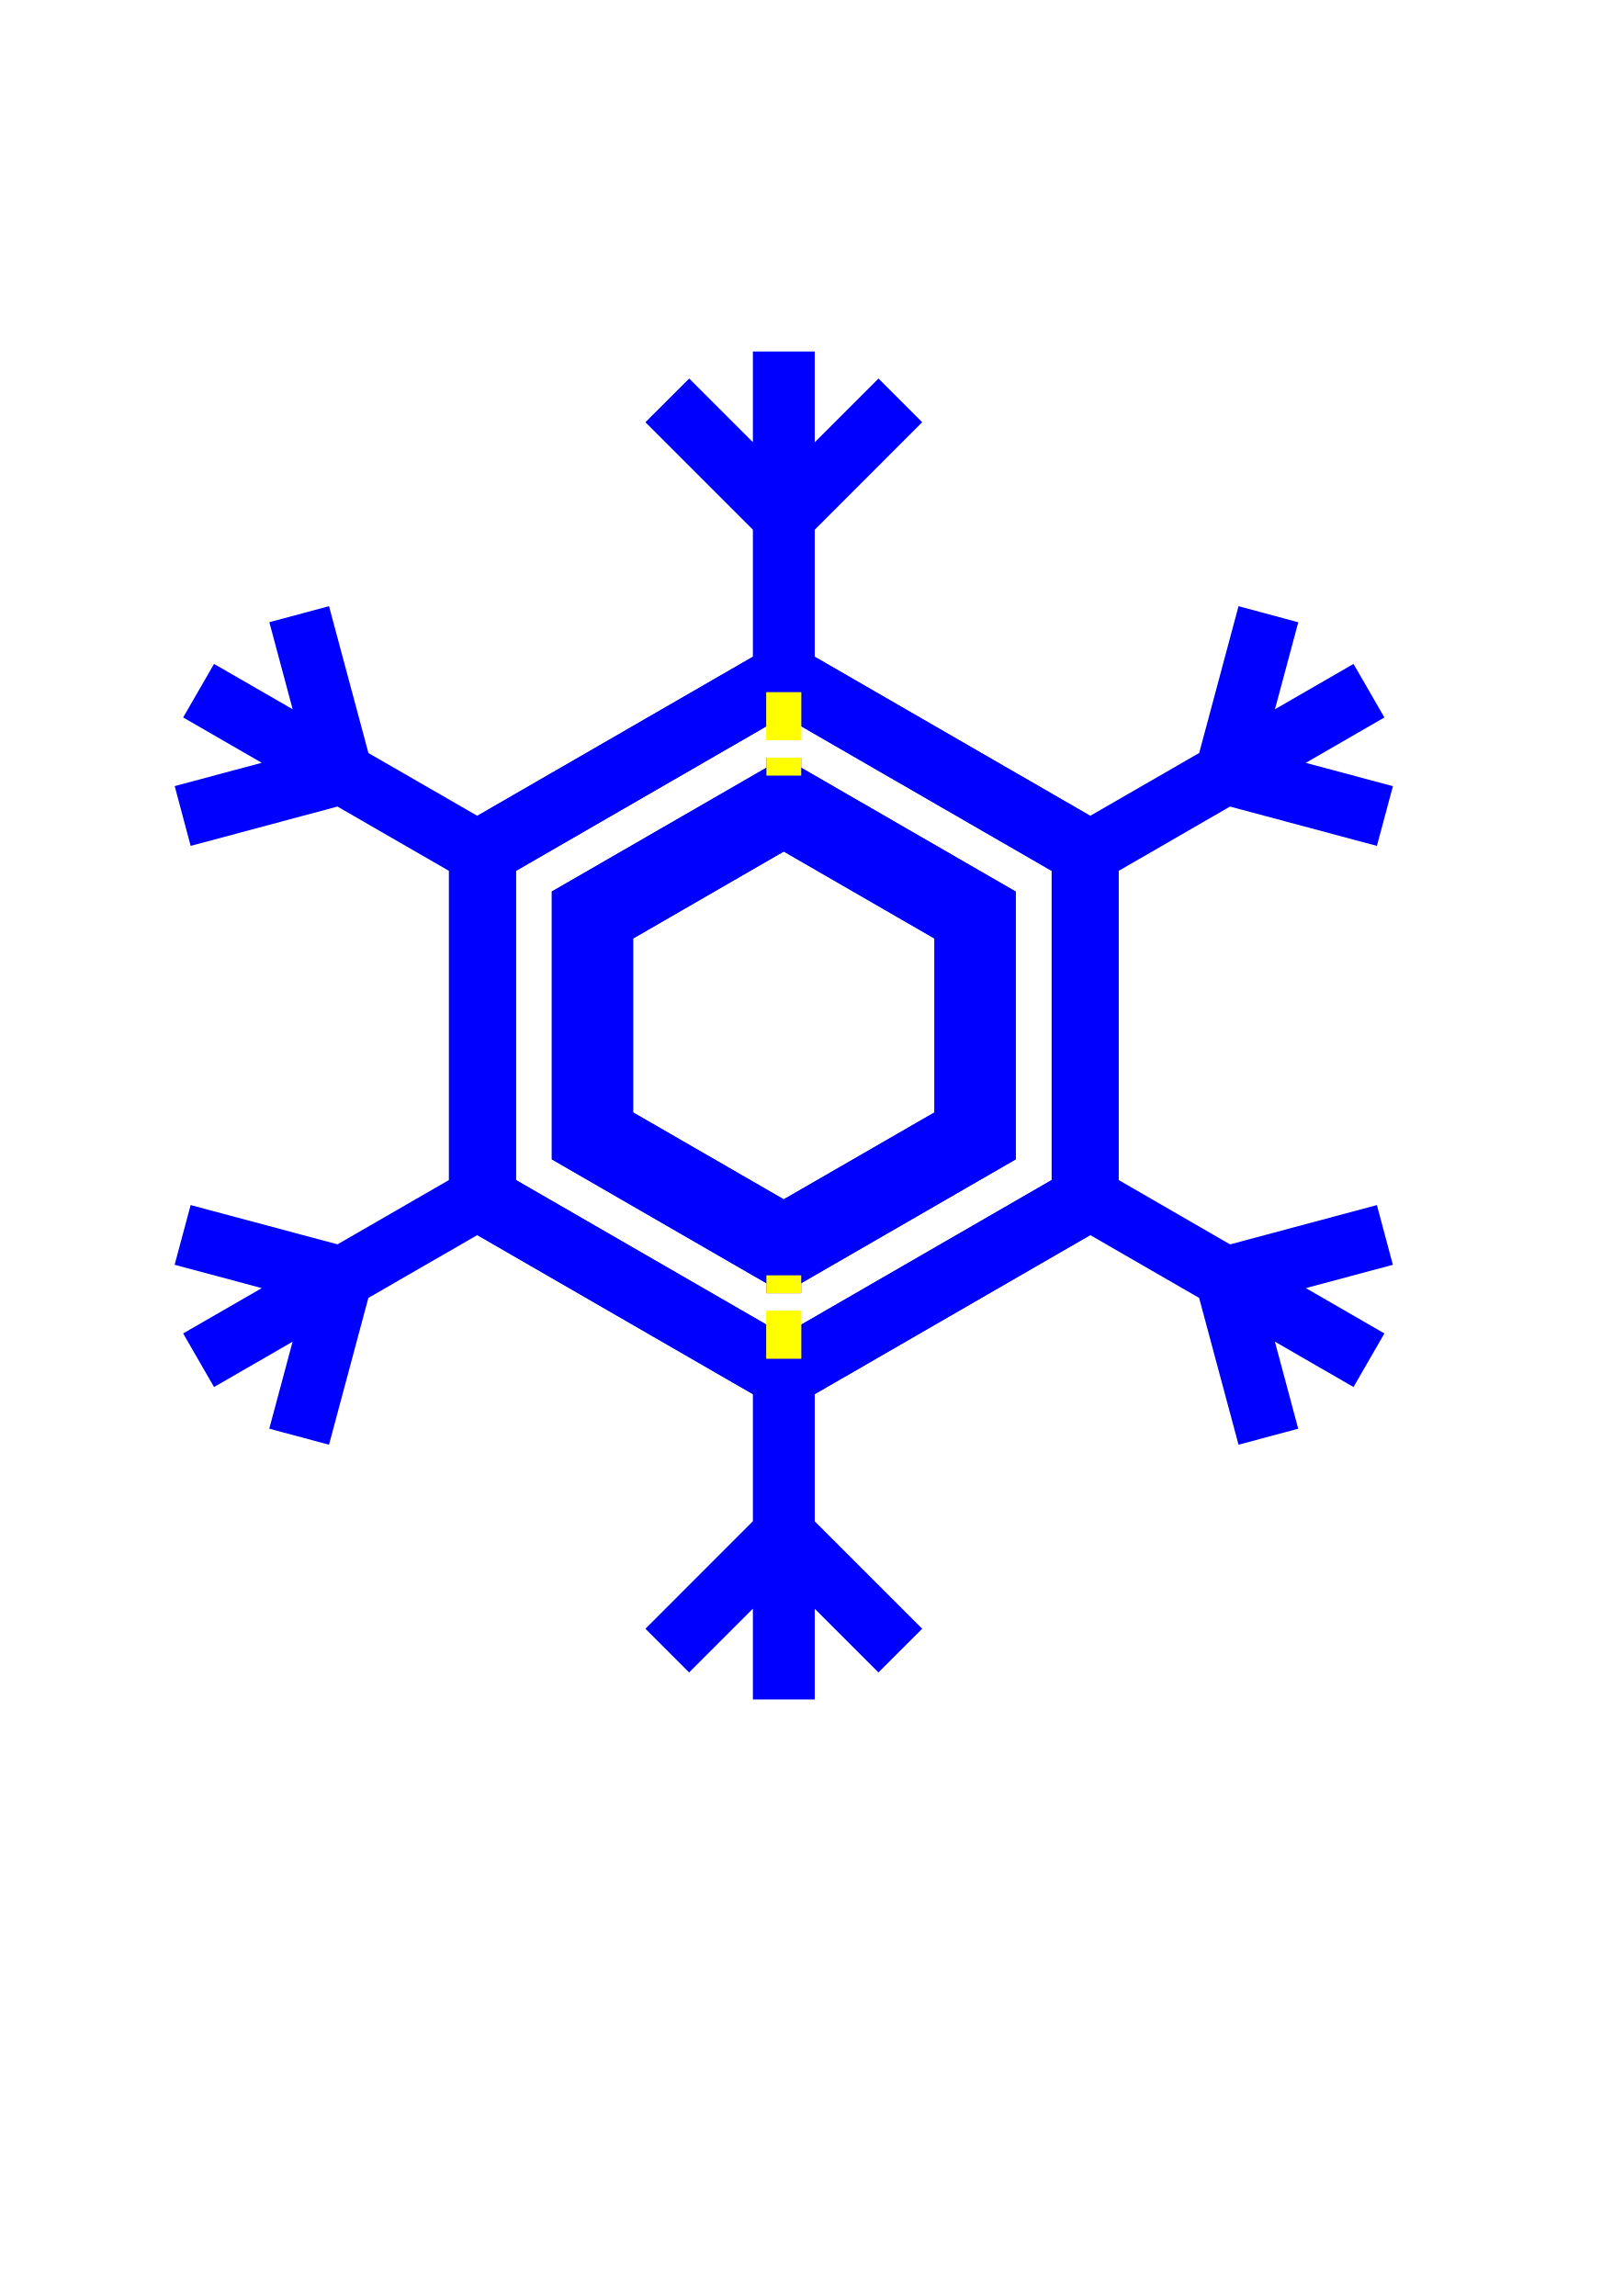
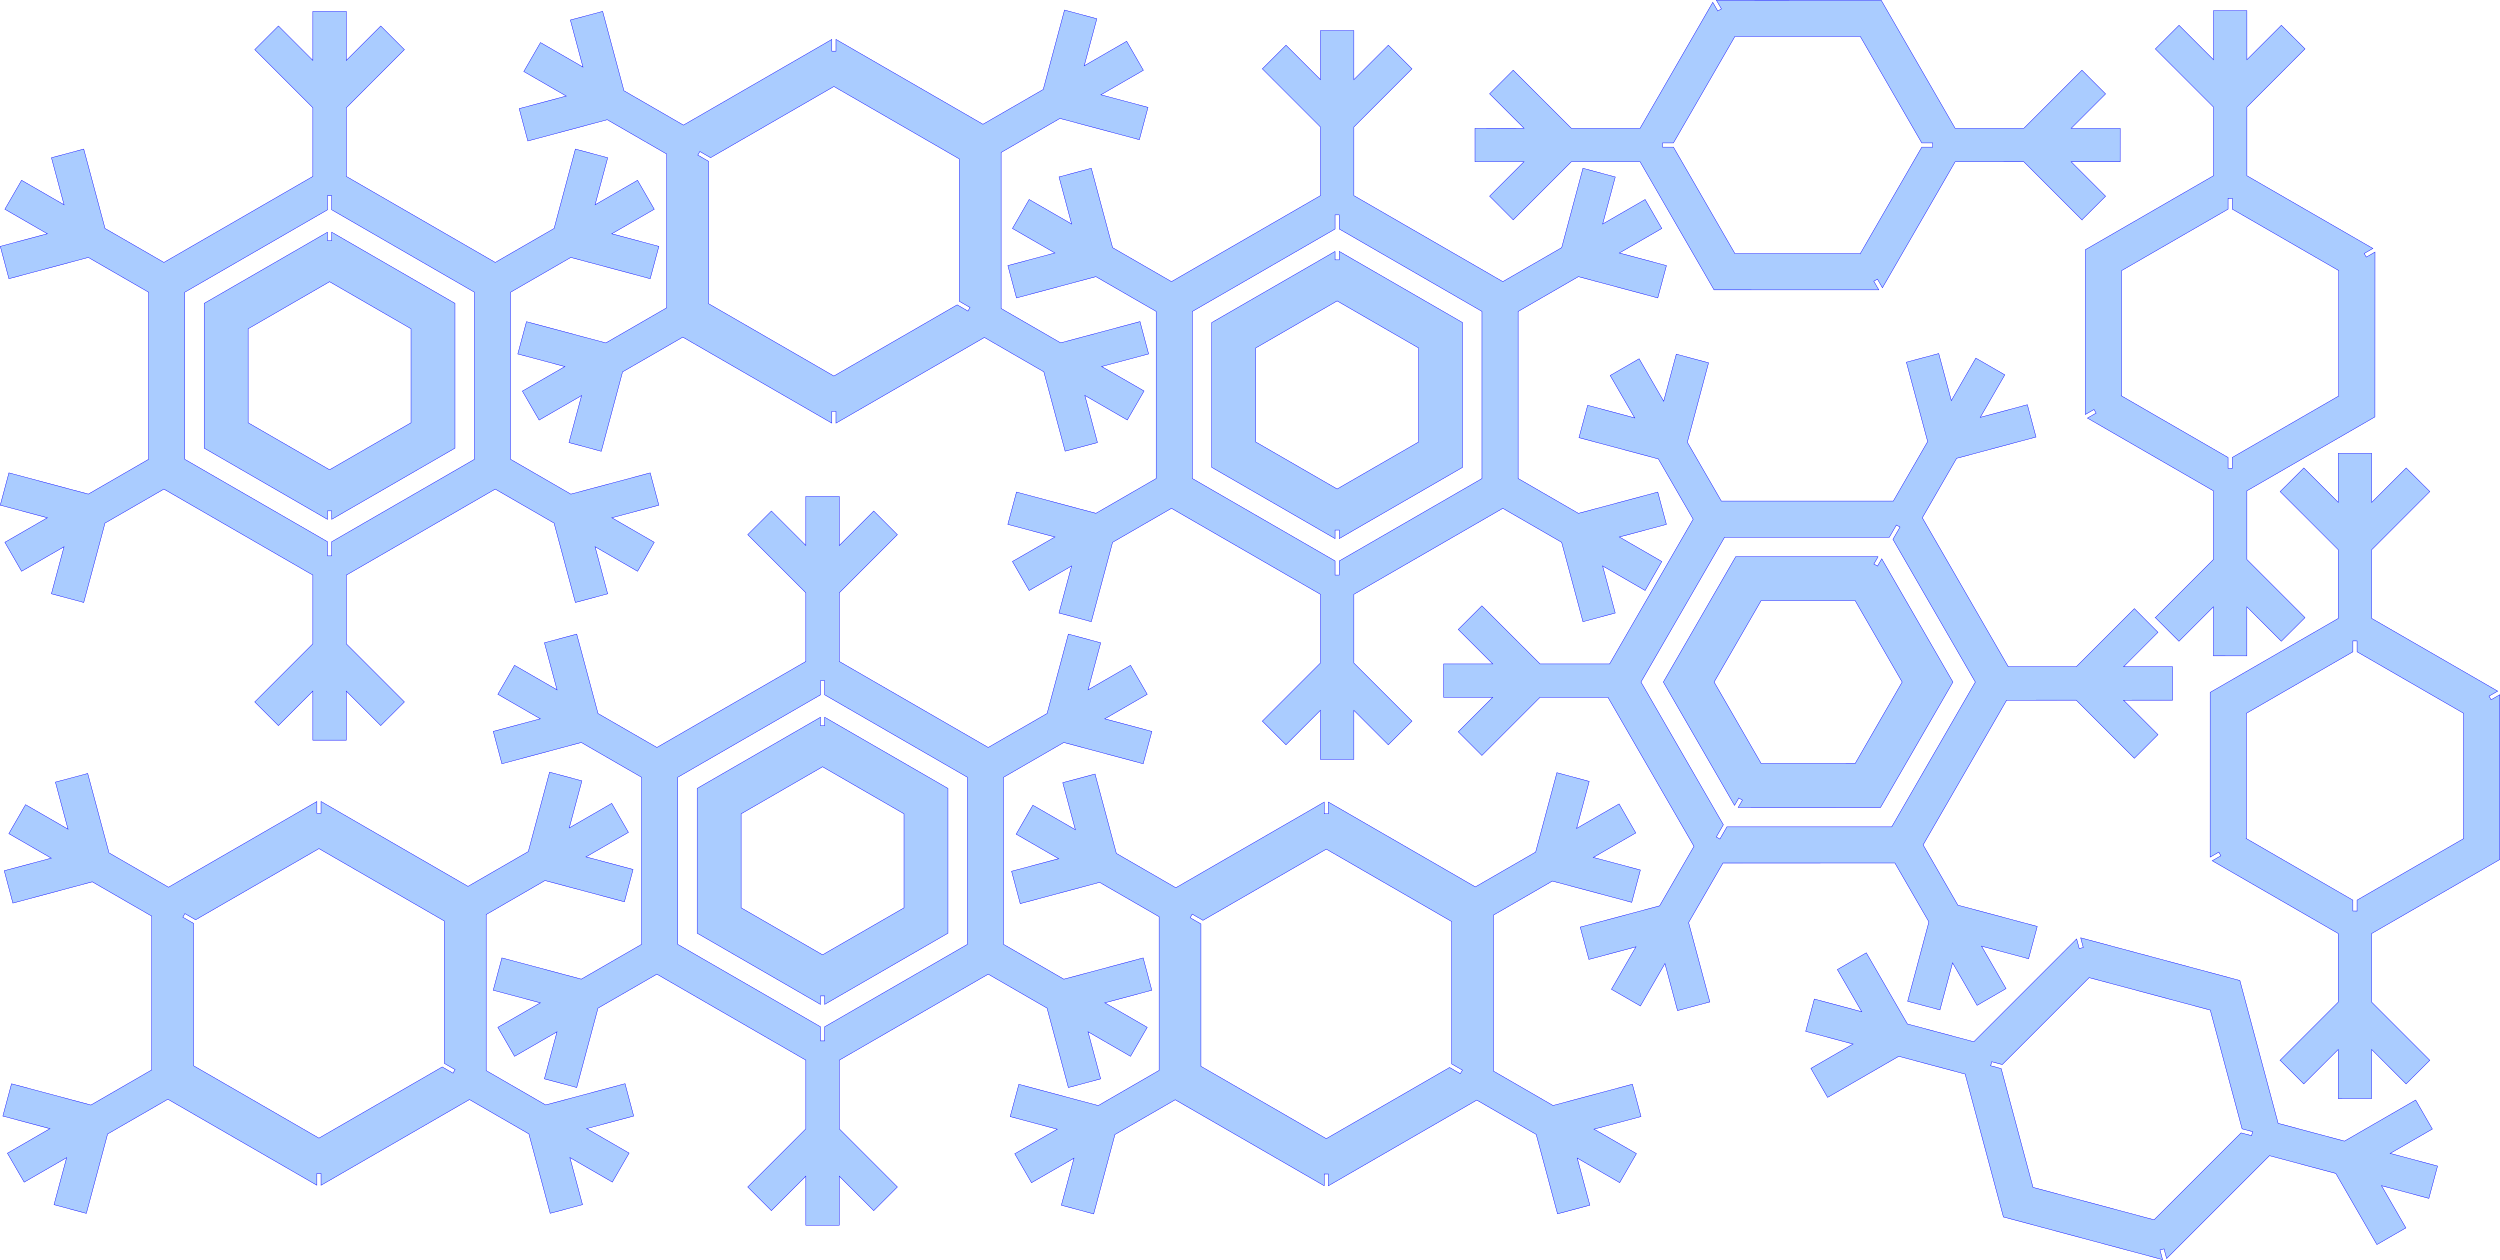
- <svg xmlns="http://www.w3.org/2000/svg" width="744.094" height="1052.362" id="svg2" version="1.1">
+ <svg xmlns="http://www.w3.org/2000/svg" width="2119.375" height="1068.094" id="svg2" version="1.1">
  <defs id="defs4" />
-   <g id="layer1" transform="translate(0,-2.5390623e-6)" style="display:none">
-     <path id="path3907" d="m 1104.212,65.993 -153.438,88.594 0,177.156 153.438,88.594 153.406,-88.594 0,-177.156 -153.406,-88.594 z m 0,35.438 122.75,70.875 0,141.719 -122.75,70.875 -122.75,-70.875 0,-141.719 122.75,-70.875 z" style="fill:#0000ff;stroke:none" />
-     <rect style="fill:#800080;fill-opacity:1;stroke:none" id="rect3969" width="15.945" height="21.91" x="1096.227" y="373.944" />
-     <rect y="90.459" x="1096.227" height="21.91" width="15.945" id="rect3975" style="fill:#800080;fill-opacity:1;stroke:none" />
-     <g id="g4045" transform="translate(1165.714,-77.14286)">
+   <g id="layer1" transform="translate(-4.0625,18.3125)" style="display:inline">
+     <path id="path3907" d="m -1455.788,-551.15 -153.438,88.594 0,177.156 153.438,88.594 153.406,-88.594 0,-177.156 -153.406,-88.594 z m 0,35.438 122.75,70.875 0,141.719 -122.75,70.875 -122.75,-70.875 0,-141.719 122.75,-70.875 z" style="fill:#0000ff;stroke:none" />
+     <rect style="fill:#800080;fill-opacity:1;stroke:none" id="rect3969" width="15.945" height="21.91" x="-1463.773" y="-243.199" />
+     <rect y="-526.684" x="-1463.773" height="21.91" width="15.945" id="rect3975" style="fill:#800080;fill-opacity:1;stroke:none" />
+     <g id="g4045" transform="translate(-1394.286,-694.2857)">
      <path style="fill:#0000ff;stroke:none" d="m 681.896,238.488 -141.732,-81.835 -141.73,81.839 -1e-5,163.634 141.732,81.835 141.73,-81.839 2e-5,-163.634 z m -35.434,20.458 -4e-5,122.717 -106.301,61.373 -106.299,-61.376 4e-5,-122.717 106.301,-61.373 106.299,61.376 z" id="path3909" />
      <rect transform="matrix(0.5,0.8660254,-0.8660254,0.5,0,0)" style="fill:#800080;fill-opacity:1;stroke:none" id="rect3965" width="15.945" height="10.955" x="539.493" y="-154.945" />
      <rect transform="matrix(0.5,0.8660254,-0.8660254,0.5,0,0)" y="-471.295" x="539.493" height="10.955" width="15.945" id="rect3971" style="fill:#800080;fill-opacity:1;stroke:none" />
      <rect y="188.07" x="532.191" height="19.002" width="15.945" id="rect3993" style="fill:#800080;fill-opacity:1;stroke:none" />
      <rect style="fill:#800080;fill-opacity:1;stroke:none" id="rect3997" width="15.945" height="19.002" x="532.188" y="433.534" />
    </g>
-     <g id="g4035" transform="translate(1401.847,-77.16638)">
+     <g id="g4035" transform="translate(-1158.153,-694.3092)">
      <path id="path3917" d="m 987.383,391.193 0.022,-141.726 -122.759,-70.875 -122.739,70.84 -0.038,141.754 122.759,70.875 122.755,-70.867 z m -30.69,-17.719 -92.066,53.15 -92.042,-53.141 -0.003,-106.307 92.066,-53.15 92.042,53.141 0.003,106.307 z" style="fill:#0000ff;stroke:none" />
      <rect transform="matrix(0.5,0.8660254,-0.8660254,0.5,0,0)" style="fill:#800080;fill-opacity:1;stroke:none" id="rect3989" width="15.945" height="9.501" x="701.749" y="-730.385" />
      <rect transform="matrix(0.5,0.8660254,-0.8660254,0.5,0,0)" y="-456.386" x="701.749" height="9.501" width="15.945" id="rect3999" style="fill:#800080;fill-opacity:1;stroke:none" />
      <rect y="205.822" x="856.662" height="16.411" width="15.945" id="rect4022" style="fill:#800080;fill-opacity:1;stroke:none" />
      <rect style="fill:#800080;fill-opacity:1;stroke:none" id="rect4024" width="15.945" height="16.411" x="856.655" y="418.419" />
    </g>
-     <g id="g4030" transform="translate(-47.49195,-77.18601)">
+     <g id="g4030" transform="translate(-2607.492,-694.3289)">
      <path id="path3934" d="m 1151.704,197.616 -106.312,61.344 0,122.75 106.281,61.375 106.312,-61.375 0,-122.719 -106.281,-61.375 z m -0.031,43 69.062,39.875 0,79.719 -69.062,39.844 -69.031,-39.844 0,-79.719 69.031,-39.875 z" style="fill:#0000ff;fill-opacity:1;stroke:none" />
      <rect style="fill:#800080;fill-opacity:1;stroke:none" id="rect4018" width="15.945" height="8.206" x="1143.732" y="197.616" />
      <rect y="434.879" x="1143.732" height="8.206" width="15.945" id="rect4026" style="fill:#800080;fill-opacity:1;stroke:none" />
    </g>
-     <path style="fill:#008000;fill-opacity:1;stroke:none" d="m 601.134,-823.391 0,41.562 -29.188,-29.188 -20.062,20.031 49.25,49.25 0,60.078 28.344,0 0,-60.047 49.25,-49.281 -20.031,-20.031 -29.219,29.219 0,-41.594 z" id="rect4065" />
-     <path id="path4809" d="m 1090.04,-65.742 0,41.562 -29.188,-29.188 -20.062,20.031 49.25,49.25 0,60.078 28.344,0 0,-60.047 49.25,-49.281 -20.031,-20.031 -29.219,29.219 0,-41.594 z" style="fill:#008000;fill-opacity:1;stroke:none" />
-     <path style="fill:#008000;fill-opacity:1;stroke:none" d="m 1365.278,77.446 -35.994,20.781 10.683,-39.871 -27.379,-7.359 -18.027,67.277 -52.029,30.039 14.172,24.546 52.002,-30.023 67.304,18.011 7.332,-27.363 -39.913,-10.695 36.021,-20.797 z" id="path4811" />
-     <path id="path4813" d="m 1379.45,384.336 -35.994,-20.781 39.871,-10.683 -7.316,-27.39 -67.277,18.027 -52.029,-30.039 -14.172,24.546 52.002,30.024 18.054,67.292 27.363,-7.332 -10.695,-39.913 36.021,20.797 z" style="fill:#008000;fill-opacity:1;stroke:none" />
-     <path style="fill:#008000;fill-opacity:1;stroke:none" d="m 1118.384,552.071 0,-41.563 29.188,29.187 20.062,-20.031 -49.25,-49.25 0,-60.078 -28.344,1e-5 -1e-4,60.047 -49.25,49.281 20.031,20.031 29.219,-29.219 1e-4,41.594 z" id="path4815" />
-     <path id="path4817" d="m 843.115,408.883 35.994,-20.781 -10.683,39.871 27.379,7.359 18.027,-67.277 52.029,-30.039 -14.172,-24.546 -52.002,30.023 -67.304,-18.011 -7.332,27.363 39.913,10.695 -36.021,20.797 z" style="fill:#008000;fill-opacity:1;stroke:none" />
-     <path style="fill:#008000;fill-opacity:1;stroke:none" d="m 828.943,101.992 35.994,20.781 -39.871,10.683 7.316,27.39 67.277,-18.027 52.029,30.039 14.172,-24.546 -52.002,-30.024 -18.054,-67.292 -27.363,7.332 10.695,39.913 -36.021,-20.797 z" id="path4819" />
-     <path style="fill:#0000ff;stroke:none" d="m 1104.212,65.993 -153.438,88.594 0,177.156 153.438,88.594 153.406,-88.594 0,-177.156 -153.406,-88.594 z m 0,35.438 122.75,70.875 0,141.719 -122.75,70.875 -122.75,-70.875 0,-141.719 122.75,-70.875 z" id="path4824" />
-     <rect y="373.944" x="1096.227" height="21.91" width="15.945" id="rect4826" style="fill:#800080;fill-opacity:1;stroke:none" />
-     <rect style="fill:#800080;fill-opacity:1;stroke:none" id="rect4828" width="15.945" height="21.91" x="1096.227" y="90.459" />
-     <g transform="translate(1165.714,-77.14286)" id="g4830">
+     <path style="fill:#008000;fill-opacity:1;stroke:none" d="m -1061.723,-766.248 0,41.562 -29.188,-29.188 -20.062,20.031 49.25,49.25 0,60.078 28.344,0 0,-60.047 49.25,-49.281 -20.031,-20.031 -29.219,29.219 0,-41.594 z" id="rect4065" />
+     <path id="path4809" d="m -1469.96,-682.885 0,41.562 -29.188,-29.188 -20.062,20.031 49.25,49.25 0,60.078 28.344,0 0,-60.047 49.25,-49.281 -20.031,-20.031 -29.219,29.219 0,-41.594 z" style="fill:#008000;fill-opacity:1;stroke:none" />
+     <path style="fill:#008000;fill-opacity:1;stroke:none" d="m -1194.722,-539.697 -35.994,20.781 10.683,-39.871 -27.379,-7.359 -18.027,67.277 -52.029,30.039 14.172,24.546 52.002,-30.023 67.304,18.011 7.332,-27.363 -39.913,-10.695 36.021,-20.797 z" id="path4811" />
+     <path id="path4813" d="m -1180.55,-232.806 -35.994,-20.781 39.871,-10.683 -7.316,-27.39 -67.277,18.027 -52.029,-30.039 -14.172,24.546 52.002,30.024 18.054,67.292 27.363,-7.332 -10.695,-39.913 36.021,20.797 z" style="fill:#008000;fill-opacity:1;stroke:none" />
+     <path style="fill:#008000;fill-opacity:1;stroke:none" d="m -1441.616,-65.072 0,-41.563 29.188,29.187 20.062,-20.031 -49.25,-49.25 0,-60.078 -28.344,1e-5 -1e-4,60.047 -49.25,49.281 20.031,20.031 29.219,-29.219 1e-4,41.594 z" id="path4815" />
+     <path id="path4817" d="m -1716.885,-208.26 35.994,-20.781 -10.683,39.871 27.379,7.359 18.027,-67.277 52.029,-30.039 -14.172,-24.546 -52.002,30.023 -67.304,-18.011 -7.332,27.363 39.913,10.695 -36.021,20.797 z" style="fill:#008000;fill-opacity:1;stroke:none" />
+     <path style="fill:#008000;fill-opacity:1;stroke:none" d="m -1731.057,-515.151 35.994,20.781 -39.871,10.683 7.316,27.39 67.277,-18.027 52.029,30.039 14.172,-24.546 -52.002,-30.024 -18.054,-67.292 -27.363,7.332 10.695,39.913 -36.021,-20.797 z" id="path4819" />
+     <path style="fill:#0000ff;stroke:none" d="m -1455.788,-551.15 -153.438,88.594 0,177.156 153.438,88.594 153.406,-88.594 0,-177.156 -153.406,-88.594 z m 0,35.438 122.75,70.875 0,141.719 -122.75,70.875 -122.75,-70.875 0,-141.719 122.75,-70.875 z" id="path4824" />
+     <rect y="-243.199" x="-1463.773" height="21.91" width="15.945" id="rect4826" style="fill:#800080;fill-opacity:1;stroke:none" />
+     <rect style="fill:#800080;fill-opacity:1;stroke:none" id="rect4828" width="15.945" height="21.91" x="-1463.773" y="-526.684" />
+     <g transform="translate(-1394.286,-694.2857)" id="g4830">
      <path id="path4832" d="m 681.896,238.488 -141.732,-81.835 -141.73,81.839 -1e-5,163.634 141.732,81.835 141.73,-81.839 2e-5,-163.634 z m -35.434,20.458 -4e-5,122.717 -106.301,61.373 -106.299,-61.376 4e-5,-122.717 106.301,-61.373 106.299,61.376 z" style="fill:#0000ff;stroke:none" />
      <rect y="-154.945" x="539.493" height="10.955" width="15.945" id="rect4834" style="fill:#800080;fill-opacity:1;stroke:none" transform="matrix(0.5,0.8660254,-0.8660254,0.5,0,0)" />
      <rect style="fill:#800080;fill-opacity:1;stroke:none" id="rect4836" width="15.945" height="10.955" x="539.493" y="-471.295" transform="matrix(0.5,0.8660254,-0.8660254,0.5,0,0)" />
      <rect style="fill:#800080;fill-opacity:1;stroke:none" id="rect4838" width="15.945" height="19.002" x="532.191" y="188.07" />
      <rect y="433.534" x="532.188" height="19.002" width="15.945" id="rect4840" style="fill:#800080;fill-opacity:1;stroke:none" />
    </g>
-     <g transform="translate(1401.847,-77.16638)" id="g4842">
+     <g transform="translate(-1158.153,-694.3092)" id="g4842">
      <path style="fill:#0000ff;stroke:none" d="m 987.383,391.193 0.022,-141.726 -122.759,-70.875 -122.739,70.84 -0.038,141.754 122.759,70.875 122.755,-70.867 z m -30.69,-17.719 -92.066,53.15 -92.042,-53.141 -0.003,-106.307 92.066,-53.15 92.042,53.141 0.003,106.307 z" id="path4844" />
      <rect y="-730.385" x="701.749" height="9.501" width="15.945" id="rect4846" style="fill:#800080;fill-opacity:1;stroke:none" transform="matrix(0.5,0.8660254,-0.8660254,0.5,0,0)" />
      <rect style="fill:#800080;fill-opacity:1;stroke:none" id="rect4848" width="15.945" height="9.501" x="701.749" y="-456.386" transform="matrix(0.5,0.8660254,-0.8660254,0.5,0,0)" />
      <rect style="fill:#800080;fill-opacity:1;stroke:none" id="rect4850" width="15.945" height="16.411" x="856.662" y="205.822" />
      <rect y="418.419" x="856.655" height="16.411" width="15.945" id="rect4852" style="fill:#800080;fill-opacity:1;stroke:none" />
    </g>
-     <g transform="translate(-47.49195,-77.18601)" id="g4854">
+     <g transform="translate(-2607.492,-694.3289)" id="g4854">
      <path style="fill:#0000ff;fill-opacity:1;stroke:none" d="m 1151.704,197.616 -106.312,61.344 0,122.75 106.281,61.375 106.312,-61.375 0,-122.719 -106.281,-61.375 z m -0.031,43 69.062,39.875 0,79.719 -69.062,39.844 -69.031,-39.844 0,-79.719 69.031,-39.875 z" id="path4856" />
      <rect y="197.616" x="1143.732" height="8.206" width="15.945" id="rect4858" style="fill:#800080;fill-opacity:1;stroke:none" />
      <rect style="fill:#800080;fill-opacity:1;stroke:none" id="rect4860" width="15.945" height="8.206" x="1143.732" y="434.879" />
    </g>
-     <path style="fill:#008000;fill-opacity:1;stroke:none" d="m 1090.04,-65.742 0,41.562 -29.188,-29.188 -20.062,20.031 49.25,49.25 0,60.078 28.344,0 0,-60.047 49.25,-49.281 -20.031,-20.031 -29.219,29.219 0,-41.594 z" id="path4862" />
-     <path id="path4864" d="m 1365.278,77.446 -35.994,20.781 10.683,-39.871 -27.379,-7.359 -18.027,67.277 -52.029,30.039 14.172,24.546 52.002,-30.023 67.304,18.011 7.332,-27.363 -39.913,-10.695 36.021,-20.797 z" style="fill:#008000;fill-opacity:1;stroke:none" />
-     <path style="fill:#008000;fill-opacity:1;stroke:none" d="m 1379.45,384.336 -35.994,-20.781 39.871,-10.683 -7.316,-27.39 -67.277,18.027 -52.029,-30.039 -14.172,24.546 52.002,30.024 18.054,67.292 27.363,-7.332 -10.695,-39.913 36.021,20.797 z" id="path4866" />
-     <path id="path4868" d="m 1118.384,552.071 0,-41.563 29.188,29.187 20.062,-20.031 -49.25,-49.25 0,-60.078 -28.344,1e-5 -1e-4,60.047 -49.25,49.281 20.031,20.031 29.219,-29.219 1e-4,41.594 z" style="fill:#008000;fill-opacity:1;stroke:none" />
-     <path style="fill:#008000;fill-opacity:1;stroke:none" d="m 843.115,408.883 35.994,-20.781 -10.683,39.871 27.379,7.359 18.027,-67.277 52.029,-30.039 -14.172,-24.546 -52.002,30.023 -67.304,-18.011 -7.332,27.363 39.913,10.695 -36.021,20.797 z" id="path4870" />
-     <path id="path4872" d="m 828.943,101.992 35.994,20.781 -39.871,10.683 7.316,27.39 67.277,-18.027 52.029,30.039 14.172,-24.546 -52.002,-30.024 -18.054,-67.292 -27.363,7.332 10.695,39.913 -36.021,-20.797 z" style="fill:#008000;fill-opacity:1;stroke:none" />
+     <path style="fill:#008000;fill-opacity:1;stroke:none" d="m -1469.96,-682.885 0,41.562 -29.188,-29.188 -20.062,20.031 49.25,49.25 0,60.078 28.344,0 0,-60.047 49.25,-49.281 -20.031,-20.031 -29.219,29.219 0,-41.594 z" id="path4862" />
+     <path id="path4864" d="m -1194.722,-539.697 -35.994,20.781 10.683,-39.871 -27.379,-7.359 -18.027,67.277 -52.029,30.039 14.172,24.546 52.002,-30.023 67.304,18.011 7.332,-27.363 -39.913,-10.695 36.021,-20.797 z" style="fill:#008000;fill-opacity:1;stroke:none" />
+     <path style="fill:#008000;fill-opacity:1;stroke:none" d="m -1180.55,-232.806 -35.994,-20.781 39.871,-10.683 -7.316,-27.39 -67.277,18.027 -52.029,-30.039 -14.172,24.546 52.002,30.024 18.054,67.292 27.363,-7.332 -10.695,-39.913 36.021,20.797 z" id="path4866" />
+     <path id="path4868" d="m -1441.616,-65.072 0,-41.563 29.188,29.187 20.062,-20.031 -49.25,-49.25 0,-60.078 -28.344,1e-5 -1e-4,60.047 -49.25,49.281 20.031,20.031 29.219,-29.219 1e-4,41.594 z" style="fill:#008000;fill-opacity:1;stroke:none" />
+     <path style="fill:#008000;fill-opacity:1;stroke:none" d="m -1716.885,-208.26 35.994,-20.781 -10.683,39.871 27.379,7.359 18.027,-67.277 52.029,-30.039 -14.172,-24.546 -52.002,30.023 -67.304,-18.011 -7.332,27.363 39.913,10.695 -36.021,20.797 z" id="path4870" />
+     <path id="path4872" d="m -1731.057,-515.151 35.994,20.781 -39.871,10.683 7.316,27.39 67.277,-18.027 52.029,30.039 14.172,-24.546 -52.002,-30.024 -18.054,-67.292 -27.363,7.332 10.695,39.913 -36.021,-20.797 z" style="fill:#008000;fill-opacity:1;stroke:none" />
  </g>
-   <g id="layer2">
-     <g id="g5168" transform="translate(-16.16244,-34.34519)">
-       <path id="path3909-5" d="m 1326.703,226.23 0,41.562 -29.188,-29.188 -20.062,20.031 49.25,49.25 0,58.281 -112.844,65.156 -51.625,-29.812 -18.062,-67.281 -27.344,7.312 10.687,39.938 -36.031,-20.812 -14.156,24.562 36,20.781 -39.875,10.688 7.312,27.375 67.281,-18.031 51.094,29.5 0,147.906 127.563,73.656 0,58.219 -49.25,49.281 20.031,20.031 29.219,-29.219 0,41.594 28.344,0 0,-41.562 29.188,29.187 20.062,-20.031 -49.25,-49.25 0,-58.25 114.594,-66.156 49.906,28.781 18.031,67.312 27.375,-7.344 -10.688,-39.906 36,20.781 14.188,-24.531 -36,-20.781 39.875,-10.687 -7.313,-27.406 -67.281,18.031 -51.125,-29.5 0,-145.875 -127.562,-73.656 0,-58.25 49.25,-49.281 -20.031,-20.031 -29.219,29.219 0,-41.594 -28.344,0 z m 14.187,172.656 106.281,61.375 0,122.719 -106.281,61.375 -106.312,-61.375 0,-122.719 106.312,-61.375 z" style="fill:#0000ff;stroke:none" />
-       <rect transform="matrix(0.5,0.8660254,-0.8660254,0.5,0,0)" style="fill:#ffff00;fill-opacity:1;stroke:none" id="rect3965-7" width="15.945" height="10.955" x="1114.202" y="-747.73" />
-       <rect transform="matrix(0.5,0.8660254,-0.8660254,0.5,0,0)" y="-1064.079" x="1114.202" height="10.955" width="15.945" id="rect3971-5" style="fill:#ffff00;fill-opacity:1;stroke:none" />
-       <rect y="389.391" x="1332.912" height="19.002" width="15.945" id="rect3993-8" style="fill:#ffff00;fill-opacity:1;stroke:none" />
-       <rect style="fill:#ffff00;fill-opacity:1;stroke:none" id="rect3997-8" width="15.945" height="19.002" x="1332.909" y="634.855" />
-     </g>
-     <g id="g5191" transform="translate(-16.16244,-34.34519)">
-       <path id="path3917-8" d="m 1174.463,935.146 0.022,-141.726 -122.759,-70.875 -122.739,70.84 -0.038,141.754 122.759,70.875 122.755,-70.867 z m -30.69,-17.719 -92.066,53.15 -92.042,-53.141 -0.003,-106.307 92.066,-53.15 92.042,53.141 0,106.307 z" style="fill:#ffff00;stroke:none" />
-       <rect transform="matrix(0.5,0.8660254,-0.8660254,0.5,0,0)" style="fill:#ffff00;fill-opacity:1;stroke:none" id="rect3989-6" width="15.945" height="9.501" x="1266.366" y="-620.424" />
-       <rect transform="matrix(0.5,0.8660254,-0.8660254,0.5,0,0)" y="-346.425" x="1266.366" height="9.501" width="15.945" id="rect3999-6" style="fill:#ffff00;fill-opacity:1;stroke:none" />
-       <rect y="749.775" x="1043.741" height="16.411" width="15.945" id="rect4022-8" style="fill:#ffff00;fill-opacity:1;stroke:none" />
-       <rect style="fill:#ffff00;fill-opacity:1;stroke:none" id="rect4024-8" width="15.945" height="16.411" x="1043.734" y="962.372" />
-       <path id="path4844-6" d="m 1037.554,590.824 0,41.562 -29.188,-29.188 -20.062,20.031 49.25,49.25 0,58.25 -108.563,62.656 -0.031,141.75 108.562,62.688 0,58.25 -49.25,49.281 20.031,20.031 29.219,-29.219 0,41.594 28.344,0 0,-41.562 29.188,29.188 20.062,-20.031 -49.25,-49.25 0,-58.281 108.594,-62.688 0.031,-141.719 -108.594,-62.688 0,-58.219 49.25,-49.281 -20.031,-20.031 -29.219,29.219 0,-41.594 -28.344,0 z m 14.187,167.156 92.031,53.156 0,106.281 -92.062,53.156 -92.031,-53.125 0,-106.312 92.062,-53.156 z" style="fill:#0000ff;stroke:none" />
-       <rect y="-620.424" x="1266.366" height="9.501" width="15.945" id="rect4846-0" style="fill:#ffff00;fill-opacity:1;stroke:none" transform="matrix(0.5,0.8660254,-0.8660254,0.5,0,0)" />
-       <rect style="fill:#ffff00;fill-opacity:1;stroke:none" id="rect4848-9" width="15.945" height="9.501" x="1266.366" y="-346.425" transform="matrix(0.5,0.8660254,-0.8660254,0.5,0,0)" />
-       <rect style="fill:#ffff00;fill-opacity:1;stroke:none" id="rect4850-7" width="15.945" height="16.411" x="1043.741" y="749.775" />
-       <rect y="962.372" x="1043.734" height="16.411" width="15.945" id="rect4852-1" style="fill:#ffff00;fill-opacity:1;stroke:none" />
-     </g>
-     <g id="g5148" transform="translate(-16.16244,-34.34519)">
-       <path id="path4824-0" d="m 361.188,195.464 0,41.562 -29.188,-29.188 -20.062,20.031 49.25,49.25 0,58.25 -126.281,72.906 -49.906,-28.781 -18.062,-67.312 -27.344,7.344 10.688,39.906 -36.031,-20.781 -14.156,24.531 36,20.781 -39.875,10.688 7.312,27.406 67.281,-18.031 51.125,29.5 0,141.656 -51.094,29.5 -67.313,-18 -7.344,27.375 39.938,10.687 -36.031,20.781 14.156,24.562 36,-20.781 -10.688,39.875 27.375,7.344 18.031,-67.281 49.937,-28.812 126.281,72.906 0,58.25 -49.25,49.281 20.031,20.031 29.219,-29.219 0,41.594 28.344,0 0,-41.562 29.188,29.188 20.062,-20.031 -49.25,-49.25 0,-58.281 126.25,-72.906 49.906,28.812 18.062,67.281 27.344,-7.344 -10.688,-39.906 36.031,20.812 14.156,-24.562 -36,-20.781 39.875,-10.687 -7.313,-27.375 -67.281,18.031 -51.094,-29.531 0,-141.656 51.063,-29.5 67.312,18.031 7.344,-27.375 -39.938,-10.688 36.031,-20.812 -14.156,-24.531 -36,20.781 10.688,-39.875 -27.375,-7.375 -18.031,67.281 -49.938,28.812 -126.25,-72.906 0,-58.219 49.25,-49.281 -20.031,-20.031 -29.219,29.219 0,-41.594 -28.344,0 z m 14.188,167.156 122.75,70.875 0,141.719 -122.75,70.875 -122.75,-70.875 0,-141.719 122.75,-70.875 z" style="fill:#0000ff;stroke:none" />
-       <path style="fill:#0000ff;stroke:none" d="m 375.36,327.19 -153.438,88.594 0,177.156 153.438,88.594 153.406,-88.594 0,-177.156 -153.406,-88.594 z m 0,35.438 122.75,70.875 0,141.719 -122.75,70.875 -122.75,-70.875 0,-141.719 122.75,-70.875 z" id="path3907-8" />
-       <rect y="635.141" x="367.374" height="21.91" width="15.945" id="rect3969-5" style="fill:#ffff00;fill-opacity:1;stroke:none" />
-       <rect style="fill:#ffff00;fill-opacity:1;stroke:none" id="rect3975-0" width="15.945" height="21.91" x="367.374" y="351.657" />
-       <g transform="translate(-776.3447,184.0118)" id="g4030-9">
-         <path style="fill:#0000ff;fill-opacity:1;stroke:none" d="m 1151.704,197.616 -106.312,61.344 0,122.75 106.281,61.375 106.312,-61.375 0,-122.719 -106.281,-61.375 z m -0.031,43 69.062,39.875 0,79.719 -69.062,39.844 -69.031,-39.844 0,-79.719 69.031,-39.875 z" id="path3934-2" />
-         <rect y="197.616" x="1143.732" height="8.206" width="15.945" id="rect4018-3" style="fill:#800080;fill-opacity:1;stroke:none" />
-         <rect style="fill:#800080;fill-opacity:1;stroke:none" id="rect4026-6" width="15.945" height="8.206" x="1143.732" y="434.879" />
-       </g>
-       <rect style="fill:#ffff00;fill-opacity:1;stroke:none" id="rect4826-5" width="15.945" height="21.91" x="367.374" y="635.141" />
-       <rect y="351.657" x="367.374" height="21.91" width="15.945" id="rect4828-5" style="fill:#ffff00;fill-opacity:1;stroke:none" />
-       <path style="fill:#0000ff;fill-opacity:1;stroke:none" d="m 375.36,381.628 -106.312,61.344 0,122.75 106.281,61.375 106.312,-61.375 0,-122.719 -106.281,-61.375 z m -0.031,43 69.062,39.875 0,79.719 -69.062,39.844 -69.031,-39.844 0,-79.719 69.031,-39.875 z" id="path4856-5" />
-       <rect y="381.628" x="367.387" height="8.206" width="15.945" id="rect4858-9" style="fill:#ffff00;fill-opacity:1;stroke:none" />
-       <rect style="fill:#ffff00;fill-opacity:1;stroke:none" id="rect4860-0" width="15.945" height="8.206" x="367.387" y="618.891" />
-     </g>
+   <g id="layer2" style="display:inline" transform="translate(-4.0625,18.3125)">
+     <path style="fill:#0000ff;stroke:none" d="m -495.247,209.344 0,41.562 -29.188,-29.188 -20.062,20.031 49.25,49.25 0,58.281 -112.844,65.156 -51.625,-29.813 -18.062,-67.281 -27.344,7.312 10.687,39.938 -36.031,-20.812 -14.156,24.562 36,20.781 -39.875,10.688 7.312,27.375 67.281,-18.031 51.094,29.5 0,147.906 127.563,73.656 0,58.219 -49.25,49.281 20.031,20.031 29.219,-29.219 0,41.594 28.344,0 0,-41.562 29.188,29.187 20.062,-20.031 -49.25,-49.25 0,-58.25 114.594,-66.156 49.906,28.781 18.031,67.312 27.375,-7.344 -10.688,-39.906 36,20.781 14.188,-24.531 -36,-20.781 39.875,-10.687 -7.313,-27.406 -67.281,18.031 -51.125,-29.5 0,-145.875 -127.562,-73.656 0,-58.25 49.25,-49.281 -20.031,-20.031 -29.219,29.219 0,-41.594 -28.344,0 z m 14.187,172.656 106.281,61.375 0,122.719 -106.281,61.375 -106.312,-61.375 0,-122.719 106.312,-61.375 z" id="path3909-5" />
+     <rect y="821.682" x="188.603" height="10.955" width="15.945" id="rect3965-7" style="fill:#ffff00;fill-opacity:1;stroke:none" transform="matrix(0.5,0.8660254,-0.8660254,0.5,0,0)" />
+     <rect style="fill:#ffff00;fill-opacity:1;stroke:none" id="rect3971-5" width="15.945" height="10.955" x="188.603" y="505.332" transform="matrix(0.5,0.8660254,-0.8660254,0.5,0,0)" />
+     <rect style="fill:#ffff00;fill-opacity:1;stroke:none" id="rect3993-8" width="15.945" height="19.002" x="-489.038" y="372.504" />
+     <rect y="617.969" x="-489.041" height="19.002" width="15.945" id="rect3997-8" style="fill:#ffff00;fill-opacity:1;stroke:none" />
+     <rect style="fill:#ffff00;fill-opacity:1;stroke:none" id="rect3999-6" width="15.945" height="9.501" x="-36.207" y="1201.64" transform="matrix(0.5,0.8660254,-0.8660254,0.5,0,0)" />
+     <path style="fill:#0000ff;stroke:none" d="m -954.393,236.794 0,41.562 -29.188,-29.188 -20.062,20.031 49.25,49.25 0,58.25 -108.563,62.656 -0.031,141.75 108.562,62.688 0,58.25 -49.25,49.281 20.031,20.031 29.219,-29.219 0,41.594 28.344,0 0,-41.562 29.188,29.188 20.062,-20.031 -49.25,-49.25 0,-58.281 108.594,-62.688 0.031,-141.719 -108.594,-62.687 0,-58.219 49.25,-49.281 -20.031,-20.031 -29.219,29.219 0,-41.594 -28.344,0 z m 14.187,167.156 92.031,53.156 0,106.281 -92.062,53.156 -92.031,-53.125 0,-106.312 92.062,-53.156 z" id="path4844-6" />
+     <rect y="608.343" x="-948.216" height="16.411" width="15.945" id="rect4024-8" style="fill:#ffff00;fill-opacity:1;stroke:none" />
+     <rect y="395.746" x="-948.209" height="16.411" width="15.945" id="rect4850-7" style="fill:#ffff00;fill-opacity:1;stroke:none" />
+     <rect transform="matrix(0.5,0.8660254,-0.8660254,0.5,0,0)" style="fill:#ffff00;fill-opacity:1;stroke:none" id="rect4846-0" width="15.945" height="9.501" x="-36.207" y="927.641" />
+     <path style="fill:#0000ff;stroke:none" d="m -1460.762,178.578 0,41.562 -29.188,-29.188 -20.062,20.031 49.25,49.25 0,58.25 -126.281,72.906 -49.906,-28.781 -18.062,-67.312 -27.344,7.344 10.688,39.906 -36.031,-20.781 -14.156,24.531 36,20.781 -39.875,10.688 7.312,27.406 67.281,-18.031 51.125,29.5 0,141.656 -51.094,29.5 -67.312,-18 -7.344,27.375 39.937,10.687 -36.031,20.781 14.156,24.562 36,-20.781 -10.688,39.875 27.375,7.344 18.031,-67.281 49.937,-28.812 126.281,72.906 0,58.25 -49.25,49.281 20.031,20.031 29.219,-29.219 0,41.594 28.344,0 0,-41.562 29.188,29.188 20.062,-20.031 -49.25,-49.25 0,-58.281 126.25,-72.906 49.906,28.812 18.062,67.281 27.344,-7.344 -10.688,-39.906 36.031,20.812 14.156,-24.562 -36,-20.781 39.875,-10.687 -7.313,-27.375 -67.281,18.031 -51.094,-29.531 0,-141.656 51.063,-29.5 67.312,18.031 7.344,-27.375 -39.938,-10.688 36.031,-20.812 -14.156,-24.531 -36,20.781 10.688,-39.875 -27.375,-7.375 -18.031,67.281 -49.938,28.812 -126.25,-72.906 0,-58.219 49.25,-49.281 -20.031,-20.031 -29.219,29.219 0,-41.594 -28.344,0 z m 14.188,167.156 122.75,70.875 0,141.719 -122.75,70.875 -122.75,-70.875 0,-141.719 122.75,-70.875 z" id="path4824-0" />
+     <rect style="fill:#ffff00;fill-opacity:1;stroke:none" id="rect3969-5" width="15.945" height="21.91" x="-1454.576" y="618.255" />
+     <rect y="334.771" x="-1454.576" height="21.91" width="15.945" id="rect3975-0" style="fill:#ffff00;fill-opacity:1;stroke:none" />
+     <path style="fill:#0000ff;fill-opacity:1;stroke:none" d="m -1446.59,364.742 -106.312,61.344 0,122.75 106.281,61.375 106.312,-61.375 0,-122.719 -106.281,-61.375 z m -0.031,43 69.062,39.875 0,79.719 -69.062,39.844 -69.031,-39.844 0,-79.719 69.031,-39.875 z" id="path3934-2" />
+     <rect y="602.005" x="-1454.563" height="8.206" width="15.945" id="rect4860-0" style="fill:#ffff00;fill-opacity:1;stroke:none" />
+     <rect style="fill:#ffff00;fill-opacity:1;stroke:none" id="rect4858-9" width="15.945" height="8.206" x="-1454.563" y="364.741" />
+   </g>
+   <g id="layer3" transform="translate(-4.0625,18.3125)">
+     <path style="fill:#aaccff;stroke:#0000ff;stroke-width:0.354;stroke-miterlimit:4;stroke-dasharray:none" d="m 906.509,-9.775 -18.031,67.313 -51.125,29.5 -124.594,-71.938 0,9.969 -3.531,0 0,-9.937 -125.781,72.625 -50.437,-29.125 -18.063,-67.281 -27.344,7.313 10.688,39.906 -36.031,-20.781 -14.156,24.531 36,20.781 -39.875,10.688 7.312,27.406 67.281,-18.031 50.469,29.125 0,130.312 -51.625,29.812 -67.281,-18 -7.344,27.344 39.906,10.687 -36.031,20.813 14.188,24.531 36,-20.781 -10.688,39.875 27.375,7.375 18.031,-67.313 51.094,-29.469 126.312,72.906 0,-9.938 3.531,0 0,9.969 125.812,-72.656 50.406,29.125 18.062,67.281 27.375,-7.312 -10.688,-39.938 36,20.812 14.188,-24.562 -36,-20.781 39.875,-10.656 -7.312,-27.406 -67.281,18.031 -50.437,-29.125 0,-132.312 49.875,-28.844 67.312,18.031 7.313,-27.375 -39.906,-10.688 36,-20.781 -14.156,-24.563 -36,20.781 10.688,-39.875 -27.375,-7.375 z m -195.5,64.781 106.281,61.375 0.031,120.719 9.094,5.25 -1.781,3.062 -9.125,-5.281 -104.531,60.344 -106.25,-61.344 0,-120.688 -9.125,-5.281 1.75,-3.062 9.094,5.25 104.563,-60.344 z" id="path3909-5-7" />
+     <path style="fill:#aaccff;stroke:#0000ff;stroke-width:0.354;stroke-miterlimit:4;stroke-dasharray:none" d="m 2019.076,1036.771 24.55,-14.149 -20.652,-35.78 40.151,10.758 7.355,-27.367 -40.151,-10.758 35.75,-20.644 -14.157,-24.58 -60.322,34.831 -56.258,-15.074 -32.441,-121.073 -134.94,-36.215 2.2,8.21 -3.441,0.922 -2.192,-8.18 -87.185,87.192 -56.258,-15.074 -34.869,-60.344 -24.511,14.171 20.652,35.78 -40.182,-10.747 -7.321,27.36 40.151,10.758 -35.75,20.644 14.157,24.58 60.322,-34.831 56.287,15.071 32.458,121.133 134.893,36.163 -2.192,-8.18 3.441,-0.922 2.192,8.18 87.185,-87.192 56.249,15.048 34.83,60.322 z m -188.898,-20.981 -102.646,-27.494 -26.982,-100.698 -8.923,-2.401 0.927,-3.419 8.916,2.366 73.662,-73.669 102.713,27.51 26.974,100.668 8.923,2.401 -0.928,3.419 -8.887,-2.371 -73.752,73.693 z" id="path4844-6-1" />
+     <path style="fill:#aaccff;stroke:#0000ff;stroke-width:0.354;stroke-miterlimit:4;stroke-dasharray:none" d="m 269.29,-8.65 0,41.563 -29.188,-29.188 -20.062,20.031 49.25,49.25 0,58.25 -126.281,72.906 -49.906,-28.781 -18.062,-67.313 -27.344,7.344 10.688,39.906 -36.031,-20.781 -14.156,24.531 36,20.781 -39.875,10.688 7.312,27.406 67.281,-18.031 51.125,29.5 0,141.656 -51.094,29.5 -67.312,-18 -7.344,27.375 39.937,10.688 -36.031,20.781 14.156,24.562 36,-20.781 -10.688,39.875 27.375,7.344 18.031,-67.281 49.938,-28.813 126.281,72.906 0,58.25 -49.25,49.281 20.031,20.031 29.219,-29.219 0,41.594 28.344,0 0,-41.562 29.187,29.188 20.063,-20.031 -49.25,-49.25 0,-58.281 126.25,-72.906 49.906,28.813 18.062,67.281 27.344,-7.344 -10.687,-39.906 36.031,20.812 14.156,-24.562 -36,-20.781 39.875,-10.688 -7.312,-27.375 -67.281,18.031 -51.094,-29.531 0,-141.656 51.062,-29.5 67.313,18.031 7.344,-27.375 -39.938,-10.687 36.031,-20.813 -14.156,-24.531 -36,20.781 10.688,-39.875 -27.375,-7.375 -18.031,67.281 -49.937,28.812 -126.25,-72.906 0,-58.219 49.25,-49.281 -20.031,-20.031 -29.219,29.219 0,-41.594 -28.344,0 z m 12.406,156.188 3.531,0 0,11.969 121,69.875 0,141.719 -121,69.875 0,11.938 -3.531,0 0,-11.969 -120.969,-69.844 0,-141.719 120.969,-69.844 0,-12 z" id="path4824-0-9" />
+     <path style="fill:#aaccff;stroke:#0000ff;stroke-width:0.354;stroke-miterlimit:4;stroke-dasharray:none" d="m 281.697,178.537 -104.531,60.312 0,122.75 104.531,60.375 0,-7.219 3.563,0 0,7.187 104.5,-60.344 0,-122.719 -104.5,-60.344 0,7.156 -3.563,0 0,-7.156 z m 1.75,41.969 69.063,39.875 0,79.719 -69.063,39.844 -69.031,-39.844 0,-79.719 69.031,-39.875 z" id="path3934-2-3" />
+     <path style="fill:#aaccff;stroke:#0000ff;stroke-width:0.354;stroke-miterlimit:4;stroke-dasharray:none" d="m 1323.933,636.755 -18.031,67.312 -51.125,29.5 -124.594,-71.938 0,9.969 -3.531,0 0,-9.937 -125.781,72.625 -50.437,-29.125 -18.063,-67.281 -27.344,7.312 10.688,39.906 -36.031,-20.781 -14.156,24.531 36,20.781 -39.875,10.688 7.312,27.406 67.281,-18.031 50.469,29.125 0,130.312 -51.625,29.812 -67.281,-18 -7.344,27.344 39.906,10.687 -36.031,20.813 14.188,24.531 36,-20.781 -10.688,39.875 27.375,7.375 18.031,-67.313 51.094,-29.469 126.312,72.906 0,-9.938 3.531,0 0,9.969 125.812,-72.656 50.406,29.125 18.062,67.281 27.375,-7.312 -10.688,-39.937 36,20.812 14.188,-24.562 -36,-20.781 39.875,-10.656 -7.312,-27.406 -67.281,18.031 -50.437,-29.125 0,-132.312 49.875,-28.844 67.312,18.031 7.313,-27.375 -39.906,-10.688 36,-20.781 -14.156,-24.563 -36,20.781 10.688,-39.875 -27.375,-7.375 z m -195.5,64.781 106.281,61.375 0.031,120.719 9.094,5.25 -1.781,3.062 -9.125,-5.281 -104.531,60.344 -106.25,-61.344 0,-120.688 -9.125,-5.281 1.75,-3.062 9.094,5.25 104.563,-60.344 z" id="path3909-5-7-0" />
+     <path style="fill:#aaccff;stroke:#0000ff;stroke-width:0.354;stroke-miterlimit:4;stroke-dasharray:none" d="m 1937.06,880.531 20.02,20.051 29.22,-29.205 0,41.568 28.338,0.021 0,-41.568 29.193,29.189 20.078,-20.036 -49.256,-49.252 -10e-5,-58.243 108.551,-62.672 0.056,-139.715 -7.361,4.25 -1.781,-3.085 7.334,-4.234 -106.787,-61.647 0,-58.243 49.263,-49.299 -20.032,-20.008 -29.219,29.205 -0.019,-41.595 -28.323,0.01 -10e-5,41.568 -29.193,-29.189 -20.078,20.036 49.256,49.252 0.011,58.27 -108.605,62.703 -0.018,139.657 7.334,-4.234 1.781,3.085 -7.334,4.234 106.787,61.647 0.023,58.227 -49.254,49.254 z m -28.625,-187.892 -0.01,-106.264 90.283,-52.125 0.01,-9.241 3.543,0.011 0.022,9.225 90.224,52.085 0.012,106.334 -90.256,52.109 -0.01,9.241 -3.543,-0.011 -0.01,-9.198 -90.271,-52.166 z" id="path4844-6-1-1" />
+     <path style="fill:#aaccff;stroke:#0000ff;stroke-width:0.354;stroke-miterlimit:4;stroke-dasharray:none" d="m 1123.458,7.641 0,41.562 -29.188,-29.188 -20.062,20.031 49.25,49.25 0,58.25 -126.281,72.906 -49.906,-28.781 -18.062,-67.313 -27.344,7.344 10.688,39.906 -36.031,-20.781 -14.156,24.531 36,20.781 -39.875,10.688 7.312,27.406 67.281,-18.031 51.125,29.5 0,141.656 -51.094,29.5 -67.312,-18 -7.344,27.375 39.938,10.688 -36.031,20.781 14.156,24.562 36,-20.781 -10.688,39.875 27.375,7.344 18.031,-67.281 49.938,-28.813 126.281,72.906 0,58.25 -49.25,49.281 20.031,20.031 29.219,-29.219 0,41.594 28.344,0 0,-41.562 29.187,29.188 20.063,-20.031 -49.25,-49.25 0,-58.281 126.25,-72.906 49.906,28.813 18.062,67.281 27.344,-7.344 -10.687,-39.906 36.031,20.812 14.156,-24.562 -36,-20.781 39.875,-10.688 -7.312,-27.375 -67.281,18.031 -51.094,-29.531 0,-141.656 51.062,-29.5 67.313,18.031 7.344,-27.375 -39.938,-10.687 36.031,-20.813 -14.156,-24.531 -36,20.781 10.688,-39.875 -27.375,-7.375 -18.031,67.281 -49.937,28.812 -126.25,-72.906 0,-58.219 49.25,-49.281 -20.031,-20.031 -29.219,29.219 0,-41.594 -28.344,0 z m 12.406,156.188 3.531,0 0,11.969 121,69.875 0,141.719 -121,69.875 0,11.938 -3.531,0 0,-11.969 -120.969,-69.844 0,-141.719 120.969,-69.844 0,-12 z" id="path4824-0-9-0" />
+     <path style="fill:#aaccff;stroke:#0000ff;stroke-width:0.354;stroke-miterlimit:4;stroke-dasharray:none" d="m 1135.865,194.829 -104.531,60.312 0,122.75 104.531,60.375 0,-7.219 3.563,0 0,7.187 104.5,-60.344 0,-122.719 -104.5,-60.344 0,7.156 -3.563,0 0,-7.156 z m 1.75,41.969 69.063,39.875 0,79.719 -69.063,39.844 -69.031,-39.844 0,-79.719 69.031,-39.875 z" id="path3934-2-3-9" />
+     <path style="fill:#aaccff;stroke:#0000ff;stroke-width:0.354;stroke-miterlimit:4;stroke-dasharray:none" d="m 687.214,402.552 0,41.562 -29.188,-29.188 -20.062,20.031 49.25,49.25 0,58.25 -126.281,72.906 -49.906,-28.781 -18.062,-67.313 -27.344,7.344 10.688,39.906 -36.031,-20.781 -14.156,24.531 36,20.781 -39.875,10.688 7.312,27.406 67.281,-18.031 51.125,29.5 0,141.656 -51.094,29.5 -67.312,-18 -7.344,27.375 39.938,10.688 -36.031,20.781 14.156,24.562 36,-20.781 -10.688,39.875 27.375,7.344 18.031,-67.281 49.938,-28.813 126.281,72.906 0,58.25 -49.25,49.281 20.031,20.031 29.219,-29.219 0,41.594 28.344,0 0,-41.562 29.187,29.188 20.063,-20.031 -49.25,-49.25 0,-58.281 126.25,-72.906 49.906,28.813 18.062,67.281 27.344,-7.344 -10.687,-39.906 36.031,20.812 14.156,-24.562 -36,-20.781 39.875,-10.688 -7.312,-27.375 -67.281,18.031 -51.094,-29.531 0,-141.656 51.062,-29.5 67.313,18.031 7.344,-27.375 -39.938,-10.687 36.031,-20.813 -14.156,-24.531 -36,20.781 10.688,-39.875 -27.375,-7.375 -18.031,67.281 -49.937,28.812 -126.25,-72.906 0,-58.219 49.25,-49.281 -20.031,-20.031 -29.219,29.219 0,-41.594 -28.344,0 z m 12.406,156.188 3.531,0 0,11.969 121,69.875 0,141.719 -121,69.875 0,11.938 -3.531,0 0,-11.969 -120.969,-69.844 0,-141.719 120.969,-69.844 0,-12 z" id="path4824-0-9-4" />
+     <path style="fill:#aaccff;stroke:#0000ff;stroke-width:0.354;stroke-miterlimit:4;stroke-dasharray:none" d="m 699.621,589.74 -104.531,60.312 0,122.75 104.531,60.375 0,-7.219 3.563,0 0,7.187 104.5,-60.344 0,-122.719 -104.5,-60.344 0,7.156 -3.563,0 0,-7.156 z m 1.75,41.969 69.063,39.875 0,79.719 -69.063,39.844 -69.031,-39.844 0,-79.719 69.031,-39.875 z" id="path3934-2-3-98" />
+     <path style="fill:#aaccff;stroke:#0000ff;stroke-width:0.354;stroke-miterlimit:4;stroke-dasharray:none" d="m 469.964,636.302 -18.031,67.312 -51.125,29.5 -124.594,-71.938 0,9.969 -3.531,0 0,-9.937 -125.781,72.625 -50.437,-29.125 -18.063,-67.281 -27.344,7.312 10.687,39.906 -36.031,-20.781 -14.156,24.531 36,20.781 -39.875,10.688 7.312,27.406 67.281,-18.031 50.469,29.125 0,130.313 -51.625,29.812 -67.281,-18 -7.344,27.344 39.906,10.687 -36.031,20.813 14.188,24.531 36,-20.781 -10.688,39.875 27.375,7.375 18.031,-67.313 51.094,-29.469 126.312,72.906 0,-9.938 3.531,0 0,9.969 125.812,-72.656 50.406,29.125 18.062,67.281 27.375,-7.312 -10.688,-39.938 36,20.812 14.188,-24.562 -36,-20.781 39.875,-10.656 -7.312,-27.406 -67.281,18.031 -50.437,-29.125 0,-132.313 49.875,-28.844 67.312,18.031 7.313,-27.375 -39.906,-10.688 36,-20.781 -14.156,-24.563 -36,20.781 10.688,-39.875 -27.375,-7.375 z m -195.5,64.781 106.281,61.375 0.031,120.719 9.094,5.25 -1.781,3.062 -9.125,-5.281 -104.531,60.344 -106.25,-61.344 0,-120.688 -9.125,-5.281 1.75,-3.062 9.094,5.25 104.563,-60.344 z" id="path3909-5-7-6" />
+     <path style="fill:#aaccff;stroke:#0000ff;stroke-width:0.354;stroke-miterlimit:4;stroke-dasharray:none" d="m 1769.007,168.063 20.051,-20.02 -29.209,-29.216 41.568,1e-5 0.021,-28.339 -41.568,10e-7 29.189,-29.193 -20.036,-20.078 -49.252,49.256 -58.243,3e-5 -62.672,-108.551 -139.715,-0.056 4.25,7.361 -3.086,1.781 -4.234,-7.334 -61.647,106.786 -58.242,1.5e-5 -49.299,-49.263 -20.009,20.032 29.209,29.216 -41.594,0.019 0.01,28.323 41.568,-1.5e-4 -29.189,29.193 20.036,20.078 49.252,-49.256 58.27,-0.011 62.703,108.605 139.657,0.018 -4.234,-7.334 3.086,-1.781 4.234,7.334 61.647,-106.786 58.227,-0.023 49.256,49.252 z m -187.892,28.625 -106.264,0.01 -52.125,-90.283 -9.241,-0.01 0.011,-3.543 9.225,-0.022 52.085,-90.224 106.334,-0.012 52.109,90.256 9.241,0.01 -0.011,3.543 -9.198,0.01 -52.166,90.271 z" id="path4844-6-1-7" />
+     <path style="fill:#aaccff;stroke:#0000ff;stroke-width:0.354;stroke-miterlimit:4;stroke-dasharray:none" d="m 1679.08,285.305 -20.781,35.994 -10.683,-39.871 -27.39,7.316 18.027,67.277 -29.125,50.446 -145.816,-0.002 -28.829,-49.878 18.014,-67.326 -27.352,-7.312 -10.697,39.904 -20.813,-36.013 -24.525,14.166 20.786,35.997 -39.877,-10.682 -7.37,27.391 67.283,18.025 29.526,51.11 -70.828,122.678 -58.998,8.6e-4 -49.294,-49.245 -20.047,20.036 29.243,29.224 -41.595,-0.019 -0.022,28.35 41.568,0.003 -29.193,29.189 20.035,20.047 49.256,-49.252 57.653,0.016 72.91,126.279 -29.125,50.446 -67.292,18.054 7.332,27.363 39.914,-10.695 -20.797,36.021 24.546,14.172 20.781,-35.994 10.683,39.871 27.39,-7.316 -18.027,-67.277 29.141,-50.473 145.789,-0.014 28.814,49.906 -17.998,67.298 27.352,7.312 10.697,-39.903 20.798,36.04 24.541,-14.194 -20.786,-35.997 39.877,10.682 7.355,-27.364 -67.283,-18.025 -29.483,-51.122 70.828,-122.678 58.971,-0.017 49.279,49.272 20.047,-20.036 -29.243,-29.224 41.61,-0.009 0.01,-28.323 -41.568,-0.003 29.193,-29.189 -20.02,-20.074 -49.256,49.252 -57.653,-0.016 -72.883,-126.264 29.109,-50.419 67.292,-18.054 -7.332,-27.363 -39.913,10.695 20.797,-36.021 -24.546,-14.172 z m -67.35,141.465 3.058,1.766 -5.984,10.365 69.852,121.014 -70.859,122.732 -139.726,0.013 -5.969,10.338 -3.058,-1.766 5.984,-10.365 -69.84,-120.971 70.859,-122.732 139.684,-0.002 6,-10.392 z" id="path4824-0-9-4-5" />
+     <path style="fill:#aaccff;stroke:#0000ff;stroke-width:0.354;stroke-miterlimit:4;stroke-dasharray:none" d="m 1596.23,453.618 -120.683,-0.033 -61.375,106.305 60.339,104.552 3.609,-6.252 3.085,1.781 -3.594,6.224 120.671,-0.009 61.359,-106.278 -60.328,-104.509 -3.578,6.197 -3.085,-1.781 3.578,-6.197 z m -19.469,37.221 39.872,69.064 -39.859,69.038 -79.732,-0.026 -39.861,-69.021 39.859,-69.038 79.72,-0.017 z" id="path3934-2-3-98-9" />
+     <path style="fill:#aaccff;stroke:#0000ff;stroke-width:0.354;stroke-miterlimit:4;stroke-dasharray:none" d="m 1831.261,505.259 20.02,20.051 29.216,-29.209 0,41.568 28.338,0.021 0,-41.568 29.193,29.189 20.078,-20.036 -49.256,-49.252 0,-58.243 108.551,-62.672 0.056,-139.715 -7.361,4.25 -1.781,-3.085 7.334,-4.234 -106.786,-61.647 0,-58.243 49.263,-49.299 -20.032,-20.009 -29.216,29.209 -0.019,-41.594 -28.323,0.01 10e-5,41.568 -29.193,-29.189 -20.078,20.036 49.256,49.252 0.011,58.27 -108.605,62.703 -0.018,139.657 7.334,-4.234 1.781,3.085 -7.334,4.234 106.786,61.647 0.023,58.227 -49.252,49.256 z m -28.625,-187.892 -0.01,-106.264 90.283,-52.125 0.01,-9.241 3.543,0.011 0.022,9.225 90.224,52.085 0.012,106.334 -90.256,52.109 -0.01,9.241 -3.543,-0.011 -0.01,-9.198 -90.271,-52.166 z" id="path4844-6-1-7-8" />
  </g>
</svg>
